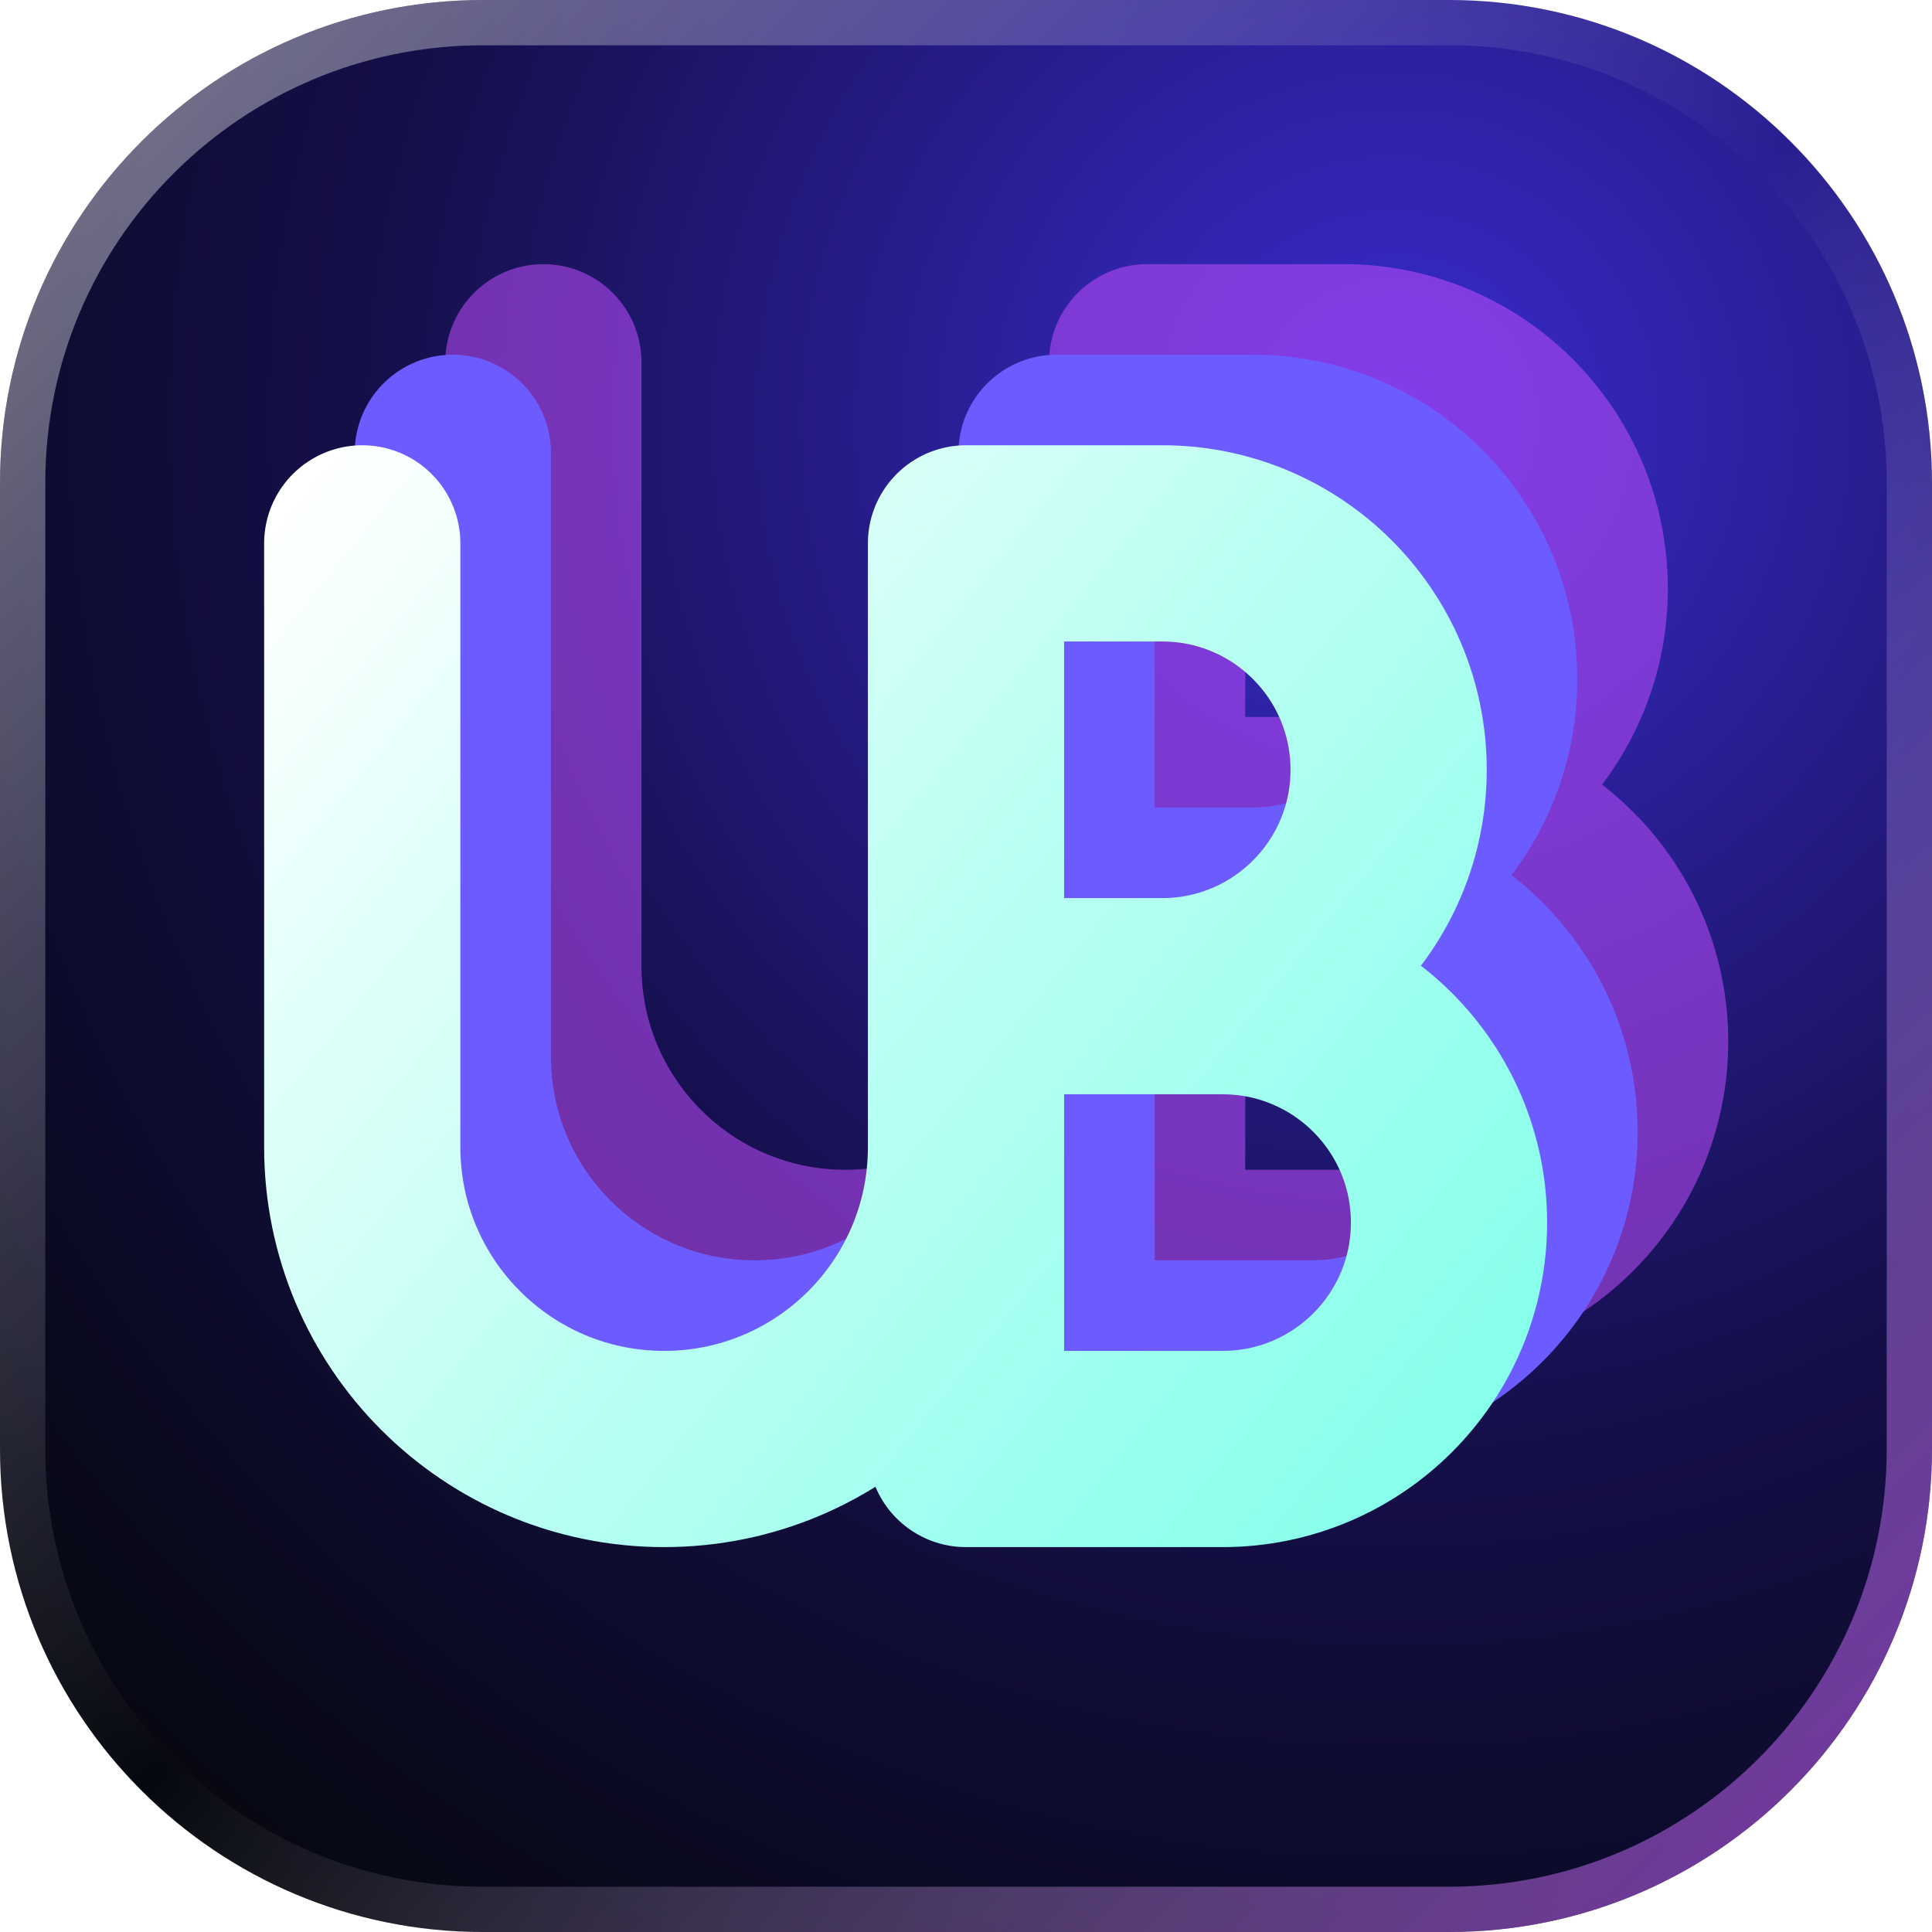
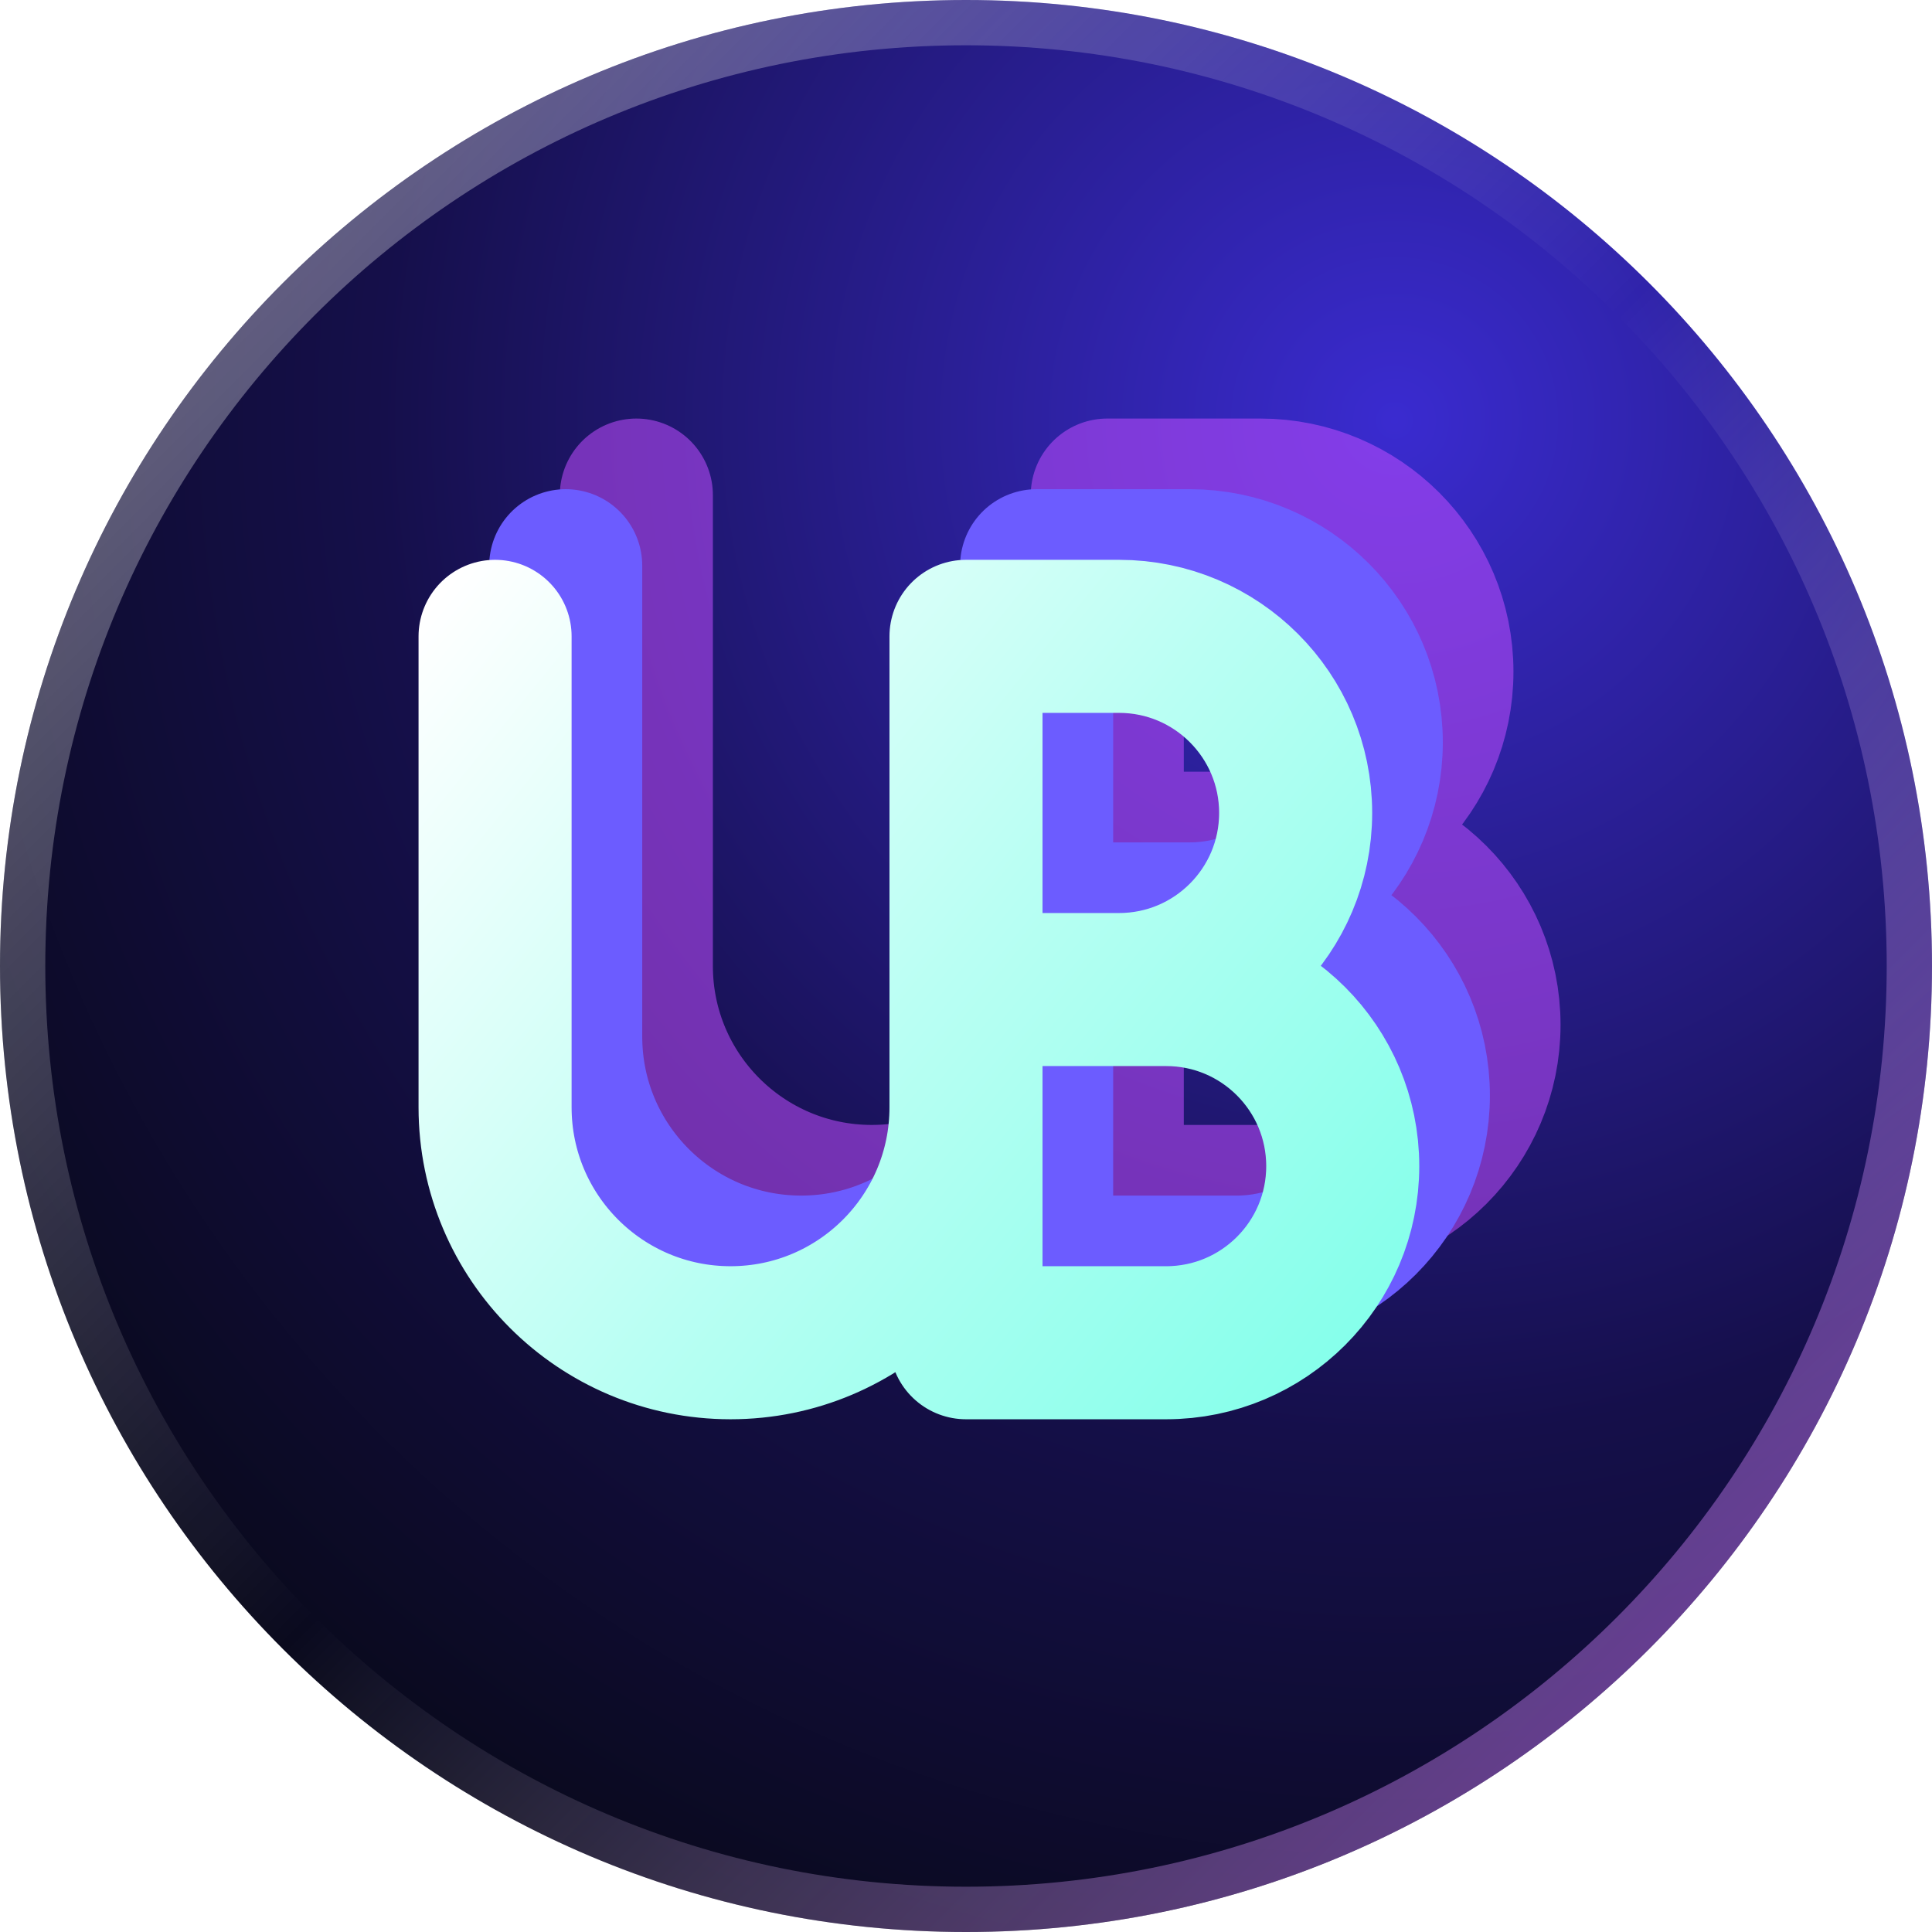
<svg xmlns="http://www.w3.org/2000/svg" viewBox="0 0 64 64" role="img" aria-label="Ubaid Badar">
  <defs>
    <radialGradient id="bg" cx="72%" cy="22%" r="95%">
      <stop offset="0" stop-color="#3a2bd0" />
      <stop offset=".55" stop-color="#150f4a" />
      <stop offset="1" stop-color="#06080f" />
    </radialGradient>
    <linearGradient id="face" x1="12" y1="14" x2="54" y2="48" gradientUnits="userSpaceOnUse">
      <stop offset="0" stop-color="#ffffff" />
      <stop offset=".5" stop-color="#b9fff3" />
      <stop offset="1" stop-color="#7dffe9" />
    </linearGradient>
    <linearGradient id="edge" x1="0" y1="0" x2="1" y2="1">
      <stop offset="0" stop-color="#ffffff" stop-opacity=".45" />
      <stop offset=".5" stop-color="#ffffff" stop-opacity="0" />
      <stop offset="1" stop-color="#c04dff" stop-opacity=".6" />
    </linearGradient>
    <path id="ub" d="M15 15v20a10 10 0 0 0 20 0V15v30M35 15h6.5a7.5 7.5 0 0 1 0 15H35h8.5a7.5 7.5 0 0 1 0 15H35" />
  </defs>
-   <rect width="64" height="64" rx="16" fill="url(#bg)" />
-   <rect x=".75" y=".75" width="62.5" height="62.5" rx="15.25" fill="none" stroke="url(#edge)" stroke-width="1.5" />
-   <g fill="none" stroke-width="6.5" stroke-linecap="round" stroke-linejoin="round" transform="translate(-3 3)">
+   <circle cx="32" cy="32" r="32" fill="url(#bg)" />
+   <circle cx="32" cy="32" r="31.25" fill="none" stroke="url(#edge)" stroke-width="1.5" />
+   <g fill="none" stroke-width="6.5" stroke-linecap="round" stroke-linejoin="round" transform="translate(32 32) scale(.78) translate(-35 -29)">
    <use href="#ub" stroke="#c04dff" transform="translate(6 -6)" opacity=".55" />
    <use href="#ub" stroke="#6c5cff" transform="translate(3 -3)" />
    <use href="#ub" stroke="url(#face)" />
  </g>
</svg>
